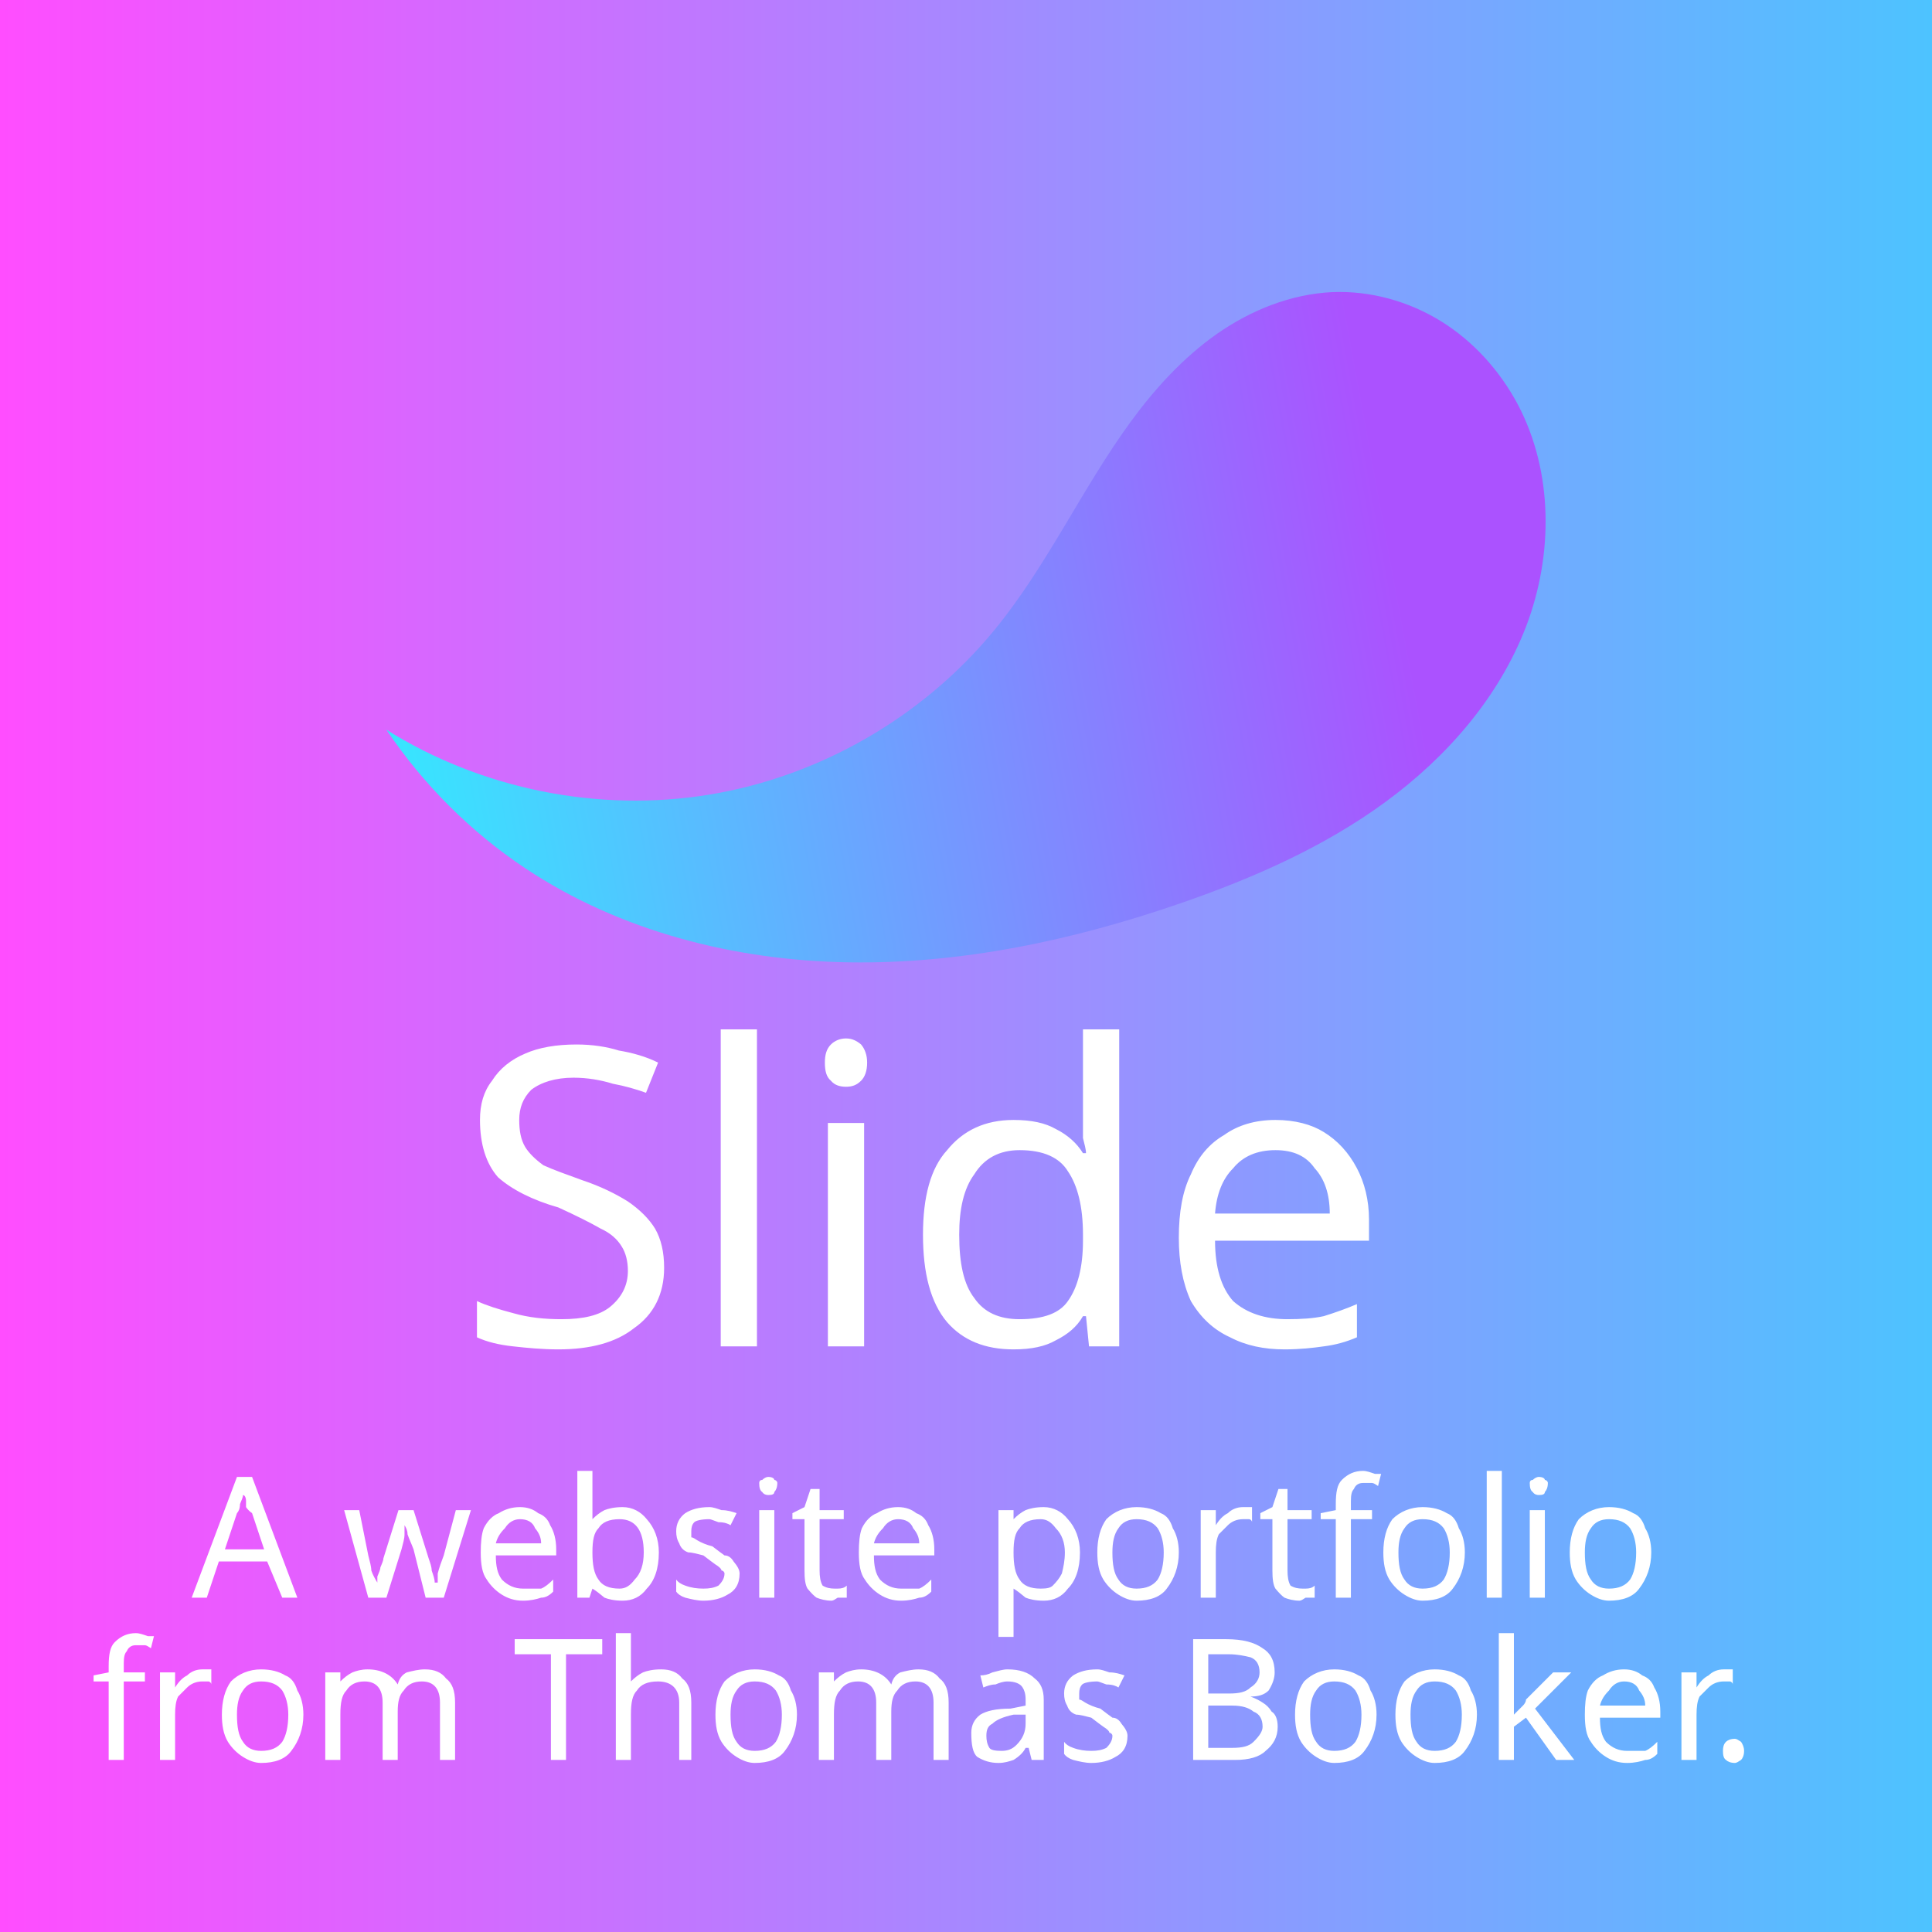
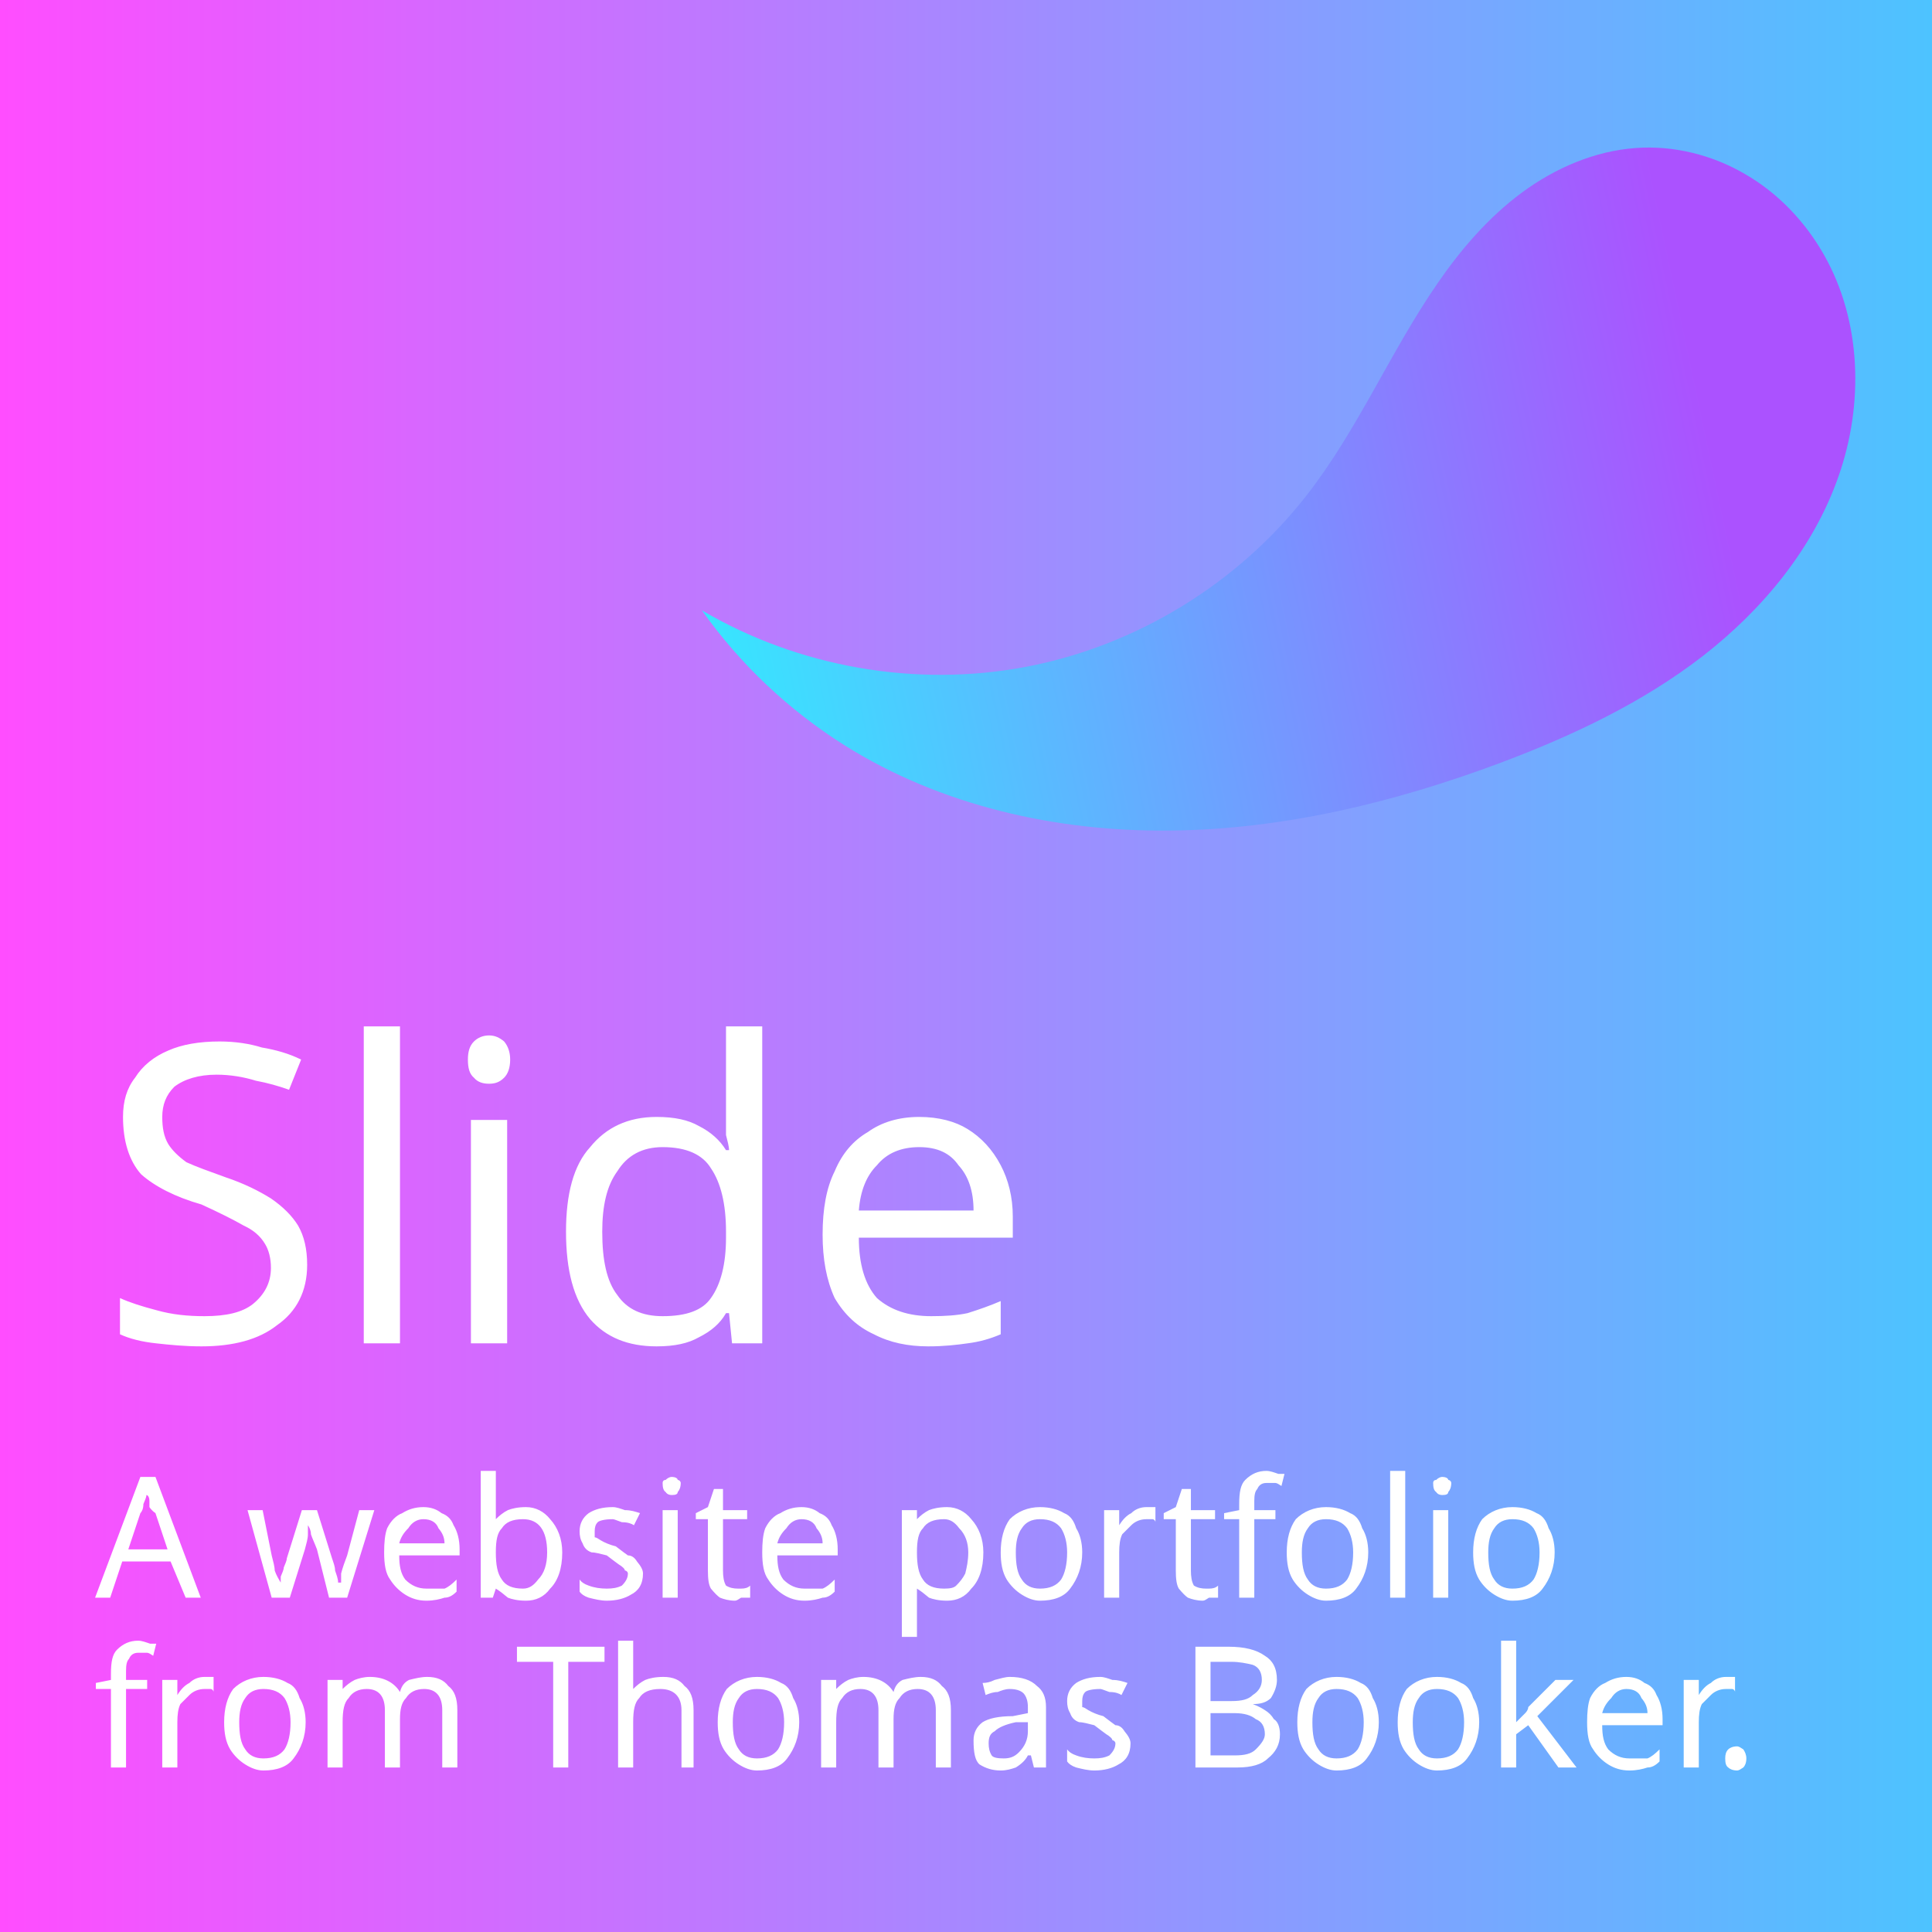
<svg xmlns="http://www.w3.org/2000/svg" xmlns:xlink="http://www.w3.org/1999/xlink" width="10.0px" height="10.0px" viewBox="0 0 10.0 10.0" version="1.1" id="SVGRoot">
  <defs id="defs5940">
    <linearGradient id="linearGradient18376">
      <stop style="stop-color:#ff4dff;stop-opacity:1" offset="0" id="stop18372" />
      <stop style="stop-color:#4dc3ff;stop-opacity:1" offset="1" id="stop18374" />
    </linearGradient>
    <filter style="color-interpolation-filters:sRGB" id="filter3726">
      <feFlood flood-opacity="0.302" flood-color="rgb(0,0,0)" result="flood" id="feFlood3716" />
      <feComposite in="flood" in2="SourceGraphic" operator="in" result="composite1" id="feComposite3718" />
      <feGaussianBlur in="composite1" stdDeviation="10" result="blur" id="feGaussianBlur3720" />
      <feOffset dx="20" dy="20" result="offset" id="feOffset3722" />
      <feComposite in="SourceGraphic" in2="offset" operator="over" result="composite2" id="feComposite3724" />
    </filter>
    <linearGradient id="linearGradient2079">
      <stop style="stop-color:#37e6ff;stop-opacity:1" offset="0" id="stop2075" />
      <stop style="stop-color:#ab52ff;stop-opacity:1" offset="1" id="stop2077" />
    </linearGradient>
-     <linearGradient xlink:href="#linearGradient2079" id="linearGradient2081" x1="28.125" y1="45.703" x2="77.201" y2="35.891" gradientUnits="userSpaceOnUse" gradientTransform="matrix(0.1053278,0,0,0.1148018,-0.9623451,-1.46974)" />
+     <linearGradient xlink:href="#linearGradient2079" id="linearGradient2081" x1="28.125" y1="45.703" x2="77.201" y2="35.891" gradientUnits="userSpaceOnUse" gradientTransform="matrix(0.1052909,-0.0027896,0.00304052,0.1147615,0.5329104,-2.007167)" />
    <linearGradient xlink:href="#linearGradient18376" id="linearGradient18378" x1="0" y1="5" x2="10" y2="5" gradientUnits="userSpaceOnUse" />
  </defs>
  <g id="layer1">
-     <rect style="fill:url(#linearGradient18378);stroke-width:0.771;stroke-linecap:round;stroke-linejoin:round;stroke-dashoffset:1.89;fill-opacity:1" id="rect18370" width="10" height="10" x="-3.3306691e-16" y="1.3877788e-16" />
-     <path style="fill:url(#linearGradient2081);fill-opacity:1;stroke:none;stroke-width:0.11px;stroke-linecap:butt;stroke-linejoin:miter;stroke-opacity:1" d="M 2,3.777 C 2.492,4.085 3.098,4.207 3.671,4.113 4.244,4.019 4.779,3.71 5.147,3.261 5.419,2.93 5.598,2.532 5.851,2.185 5.977,2.012 6.124,1.851 6.299,1.728 6.475,1.605 6.682,1.522 6.896,1.512 7.093,1.504 7.291,1.559 7.459,1.663 7.627,1.767 7.763,1.919 7.856,2.093 8.04,2.442 8.04,2.871 7.9,3.24 7.759,3.609 7.489,3.918 7.171,4.151 6.853,4.384 6.487,4.545 6.114,4.674 5.559,4.866 4.976,4.991 4.389,4.981 3.801,4.971 3.209,4.82 2.72,4.495 2.436,4.306 2.19,4.06 2,3.777 Z" id="path2071" />
-     <text xml:space="preserve" style="font-size:2.154px;line-height:1.25;font-family:sans-serif;-inkscape-font-specification:'sans-serif, Normal';letter-spacing:0px;word-spacing:0px;fill:#ffffff;fill-opacity:1;stroke-width:0.009" x="2.358" y="6.969" id="text18382">
-       <tspan id="tspan18380" x="2.358" y="6.969" style="fill:#ffffff;fill-opacity:1;stroke-width:0.009">Slide</tspan>
+     <rect style="fill:url(#linearGradient18378);fill-opacity:1;stroke-width:0.771;stroke-linecap:round;stroke-linejoin:round;stroke-dashoffset:1.89" id="rect18370" width="10" height="10" x="0" y="1.3877788e-16" />
+     <path style="fill:url(#linearGradient2081);fill-opacity:1;stroke:none;stroke-width:0.11px;stroke-linecap:butt;stroke-linejoin:miter;stroke-opacity:1" d="M 3.633,3.159 C 4.133,3.454 4.742,3.56 5.313,3.451 5.883,3.342 6.41,3.019 6.766,2.56 7.029,2.222 7.197,1.819 7.441,1.466 7.562,1.29 7.704,1.125 7.877,0.997 8.049,0.87 8.254,0.781 8.468,0.766 8.664,0.752 8.864,0.802 9.034,0.902 9.205,1.001 9.345,1.149 9.442,1.321 9.636,1.664 9.647,2.094 9.516,2.466 9.386,2.838 9.124,3.155 8.812,3.397 8.5,3.638 8.139,3.808 7.77,3.947 7.22,4.153 6.64,4.294 6.053,4.299 5.466,4.305 4.869,4.17 4.372,3.858 4.083,3.676 3.83,3.438 3.633,3.159 Z" id="path2071" />
+     <text xml:space="preserve" style="font-size:2.154px;line-height:1.25;font-family:sans-serif;-inkscape-font-specification:'sans-serif, Normal';letter-spacing:0px;word-spacing:0px;fill:#ffffff;fill-opacity:1;stroke-width:0.009" x="0.513" y="6.954" id="text18382">
+       <tspan id="tspan18380" x="0.513" y="6.954" style="fill:#ffffff;fill-opacity:1;stroke-width:0.009">Slide</tspan>
    </text>
-     <text xml:space="preserve" style="font-size:0.859px;line-height:1.25;font-family:sans-serif;-inkscape-font-specification:'sans-serif, Normal';letter-spacing:0px;word-spacing:0px;fill:#ffffff;fill-opacity:1;stroke-width:0.004" x="0.994" y="8.27" id="text18382-3">
-       <tspan id="tspan18380-6" x="0.994" y="8.27" style="fill:#ffffff;fill-opacity:1;stroke-width:0.004">A website portfolio</tspan>
+     <text xml:space="preserve" style="font-size:0.859px;line-height:1.25;font-family:sans-serif;-inkscape-font-specification:'sans-serif, Normal';letter-spacing:0px;word-spacing:0px;fill:#ffffff;fill-opacity:1;stroke-width:0.004" x="0.493" y="8.27" id="text18382-3">
+       <tspan id="tspan18380-6" x="0.493" y="8.27" style="fill:#ffffff;fill-opacity:1;stroke-width:0.004">A website portfolio</tspan>
    </text>
-     <text xml:space="preserve" style="font-size:0.859px;line-height:1.25;font-family:sans-serif;-inkscape-font-specification:'sans-serif, Normal';letter-spacing:0px;word-spacing:0px;fill:#ffffff;fill-opacity:1;stroke-width:0.004" x="0.47" y="9.111" id="text18382-3-7">
-       <tspan id="tspan18380-6-5" x="0.47" y="9.111" style="fill:#ffffff;fill-opacity:1;stroke-width:0.004">from Thomas Booker.</tspan>
+     <text xml:space="preserve" style="font-size:0.859px;line-height:1.25;font-family:sans-serif;-inkscape-font-specification:'sans-serif, Normal';letter-spacing:0px;word-spacing:0px;fill:#ffffff;fill-opacity:1;stroke-width:0.004" x="0.48" y="9.151" id="text18382-3-7">
+       <tspan id="tspan18380-6-5" x="0.48" y="9.151" style="fill:#ffffff;fill-opacity:1;stroke-width:0.004">from Thomas Booker.</tspan>
    </text>
  </g>
</svg>
